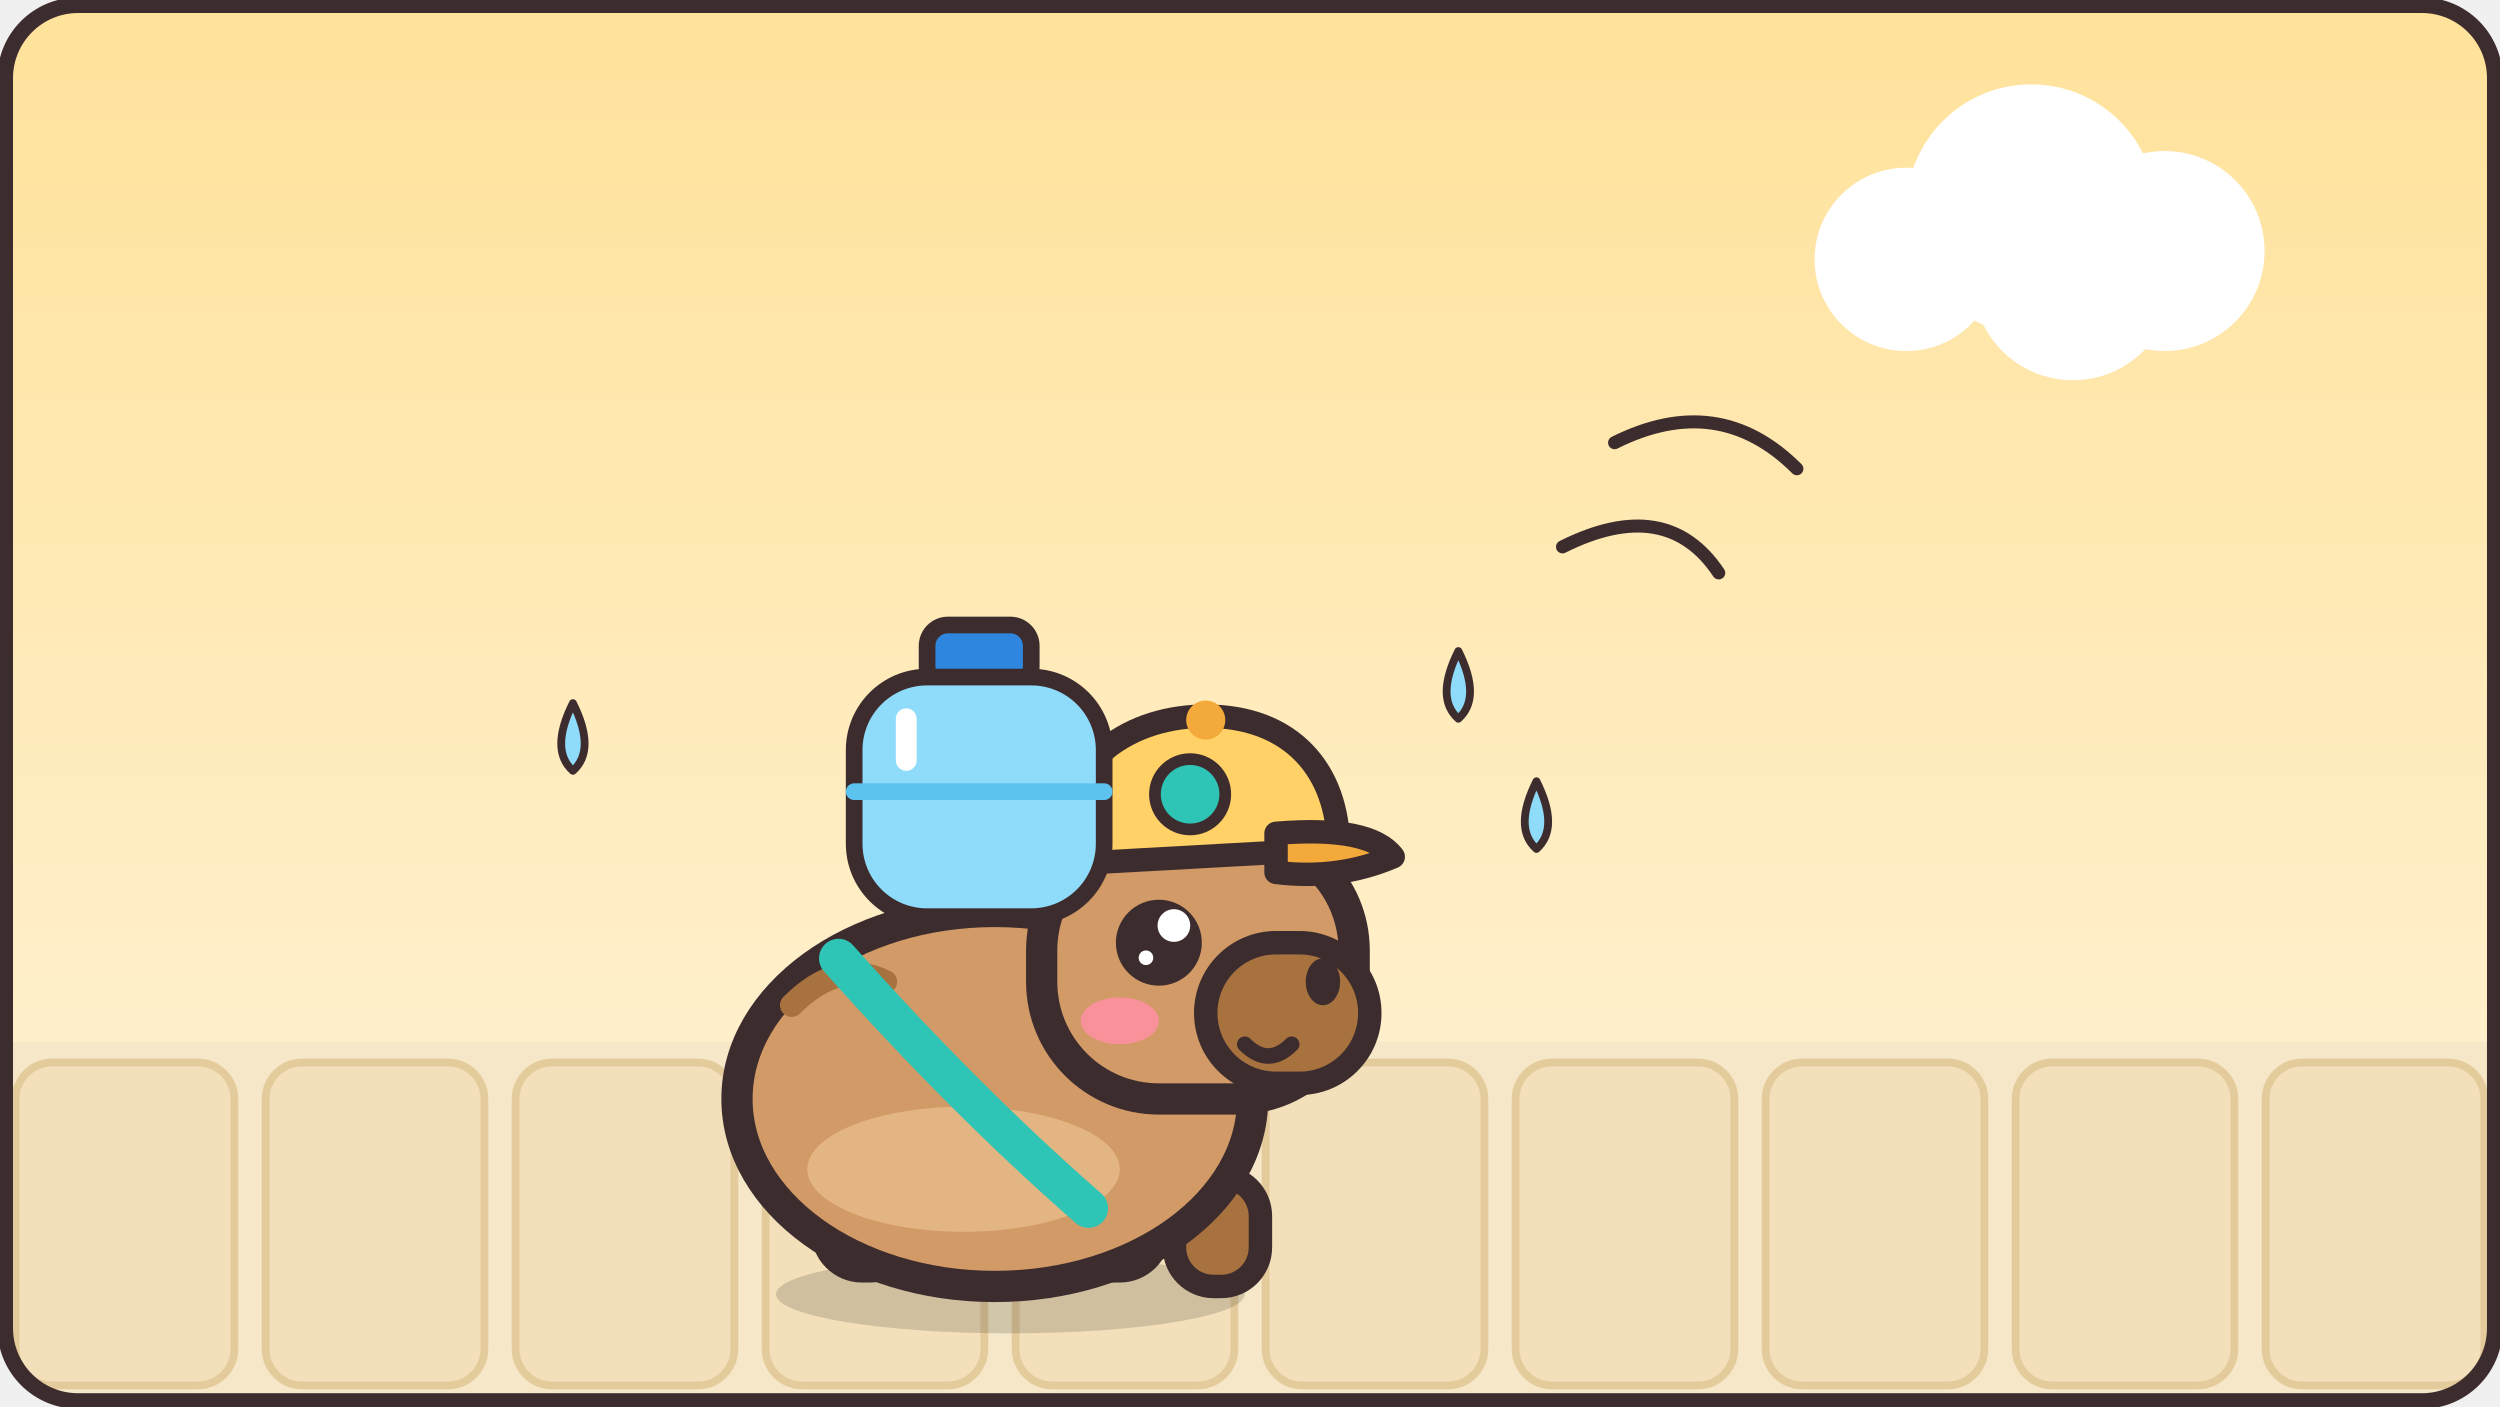
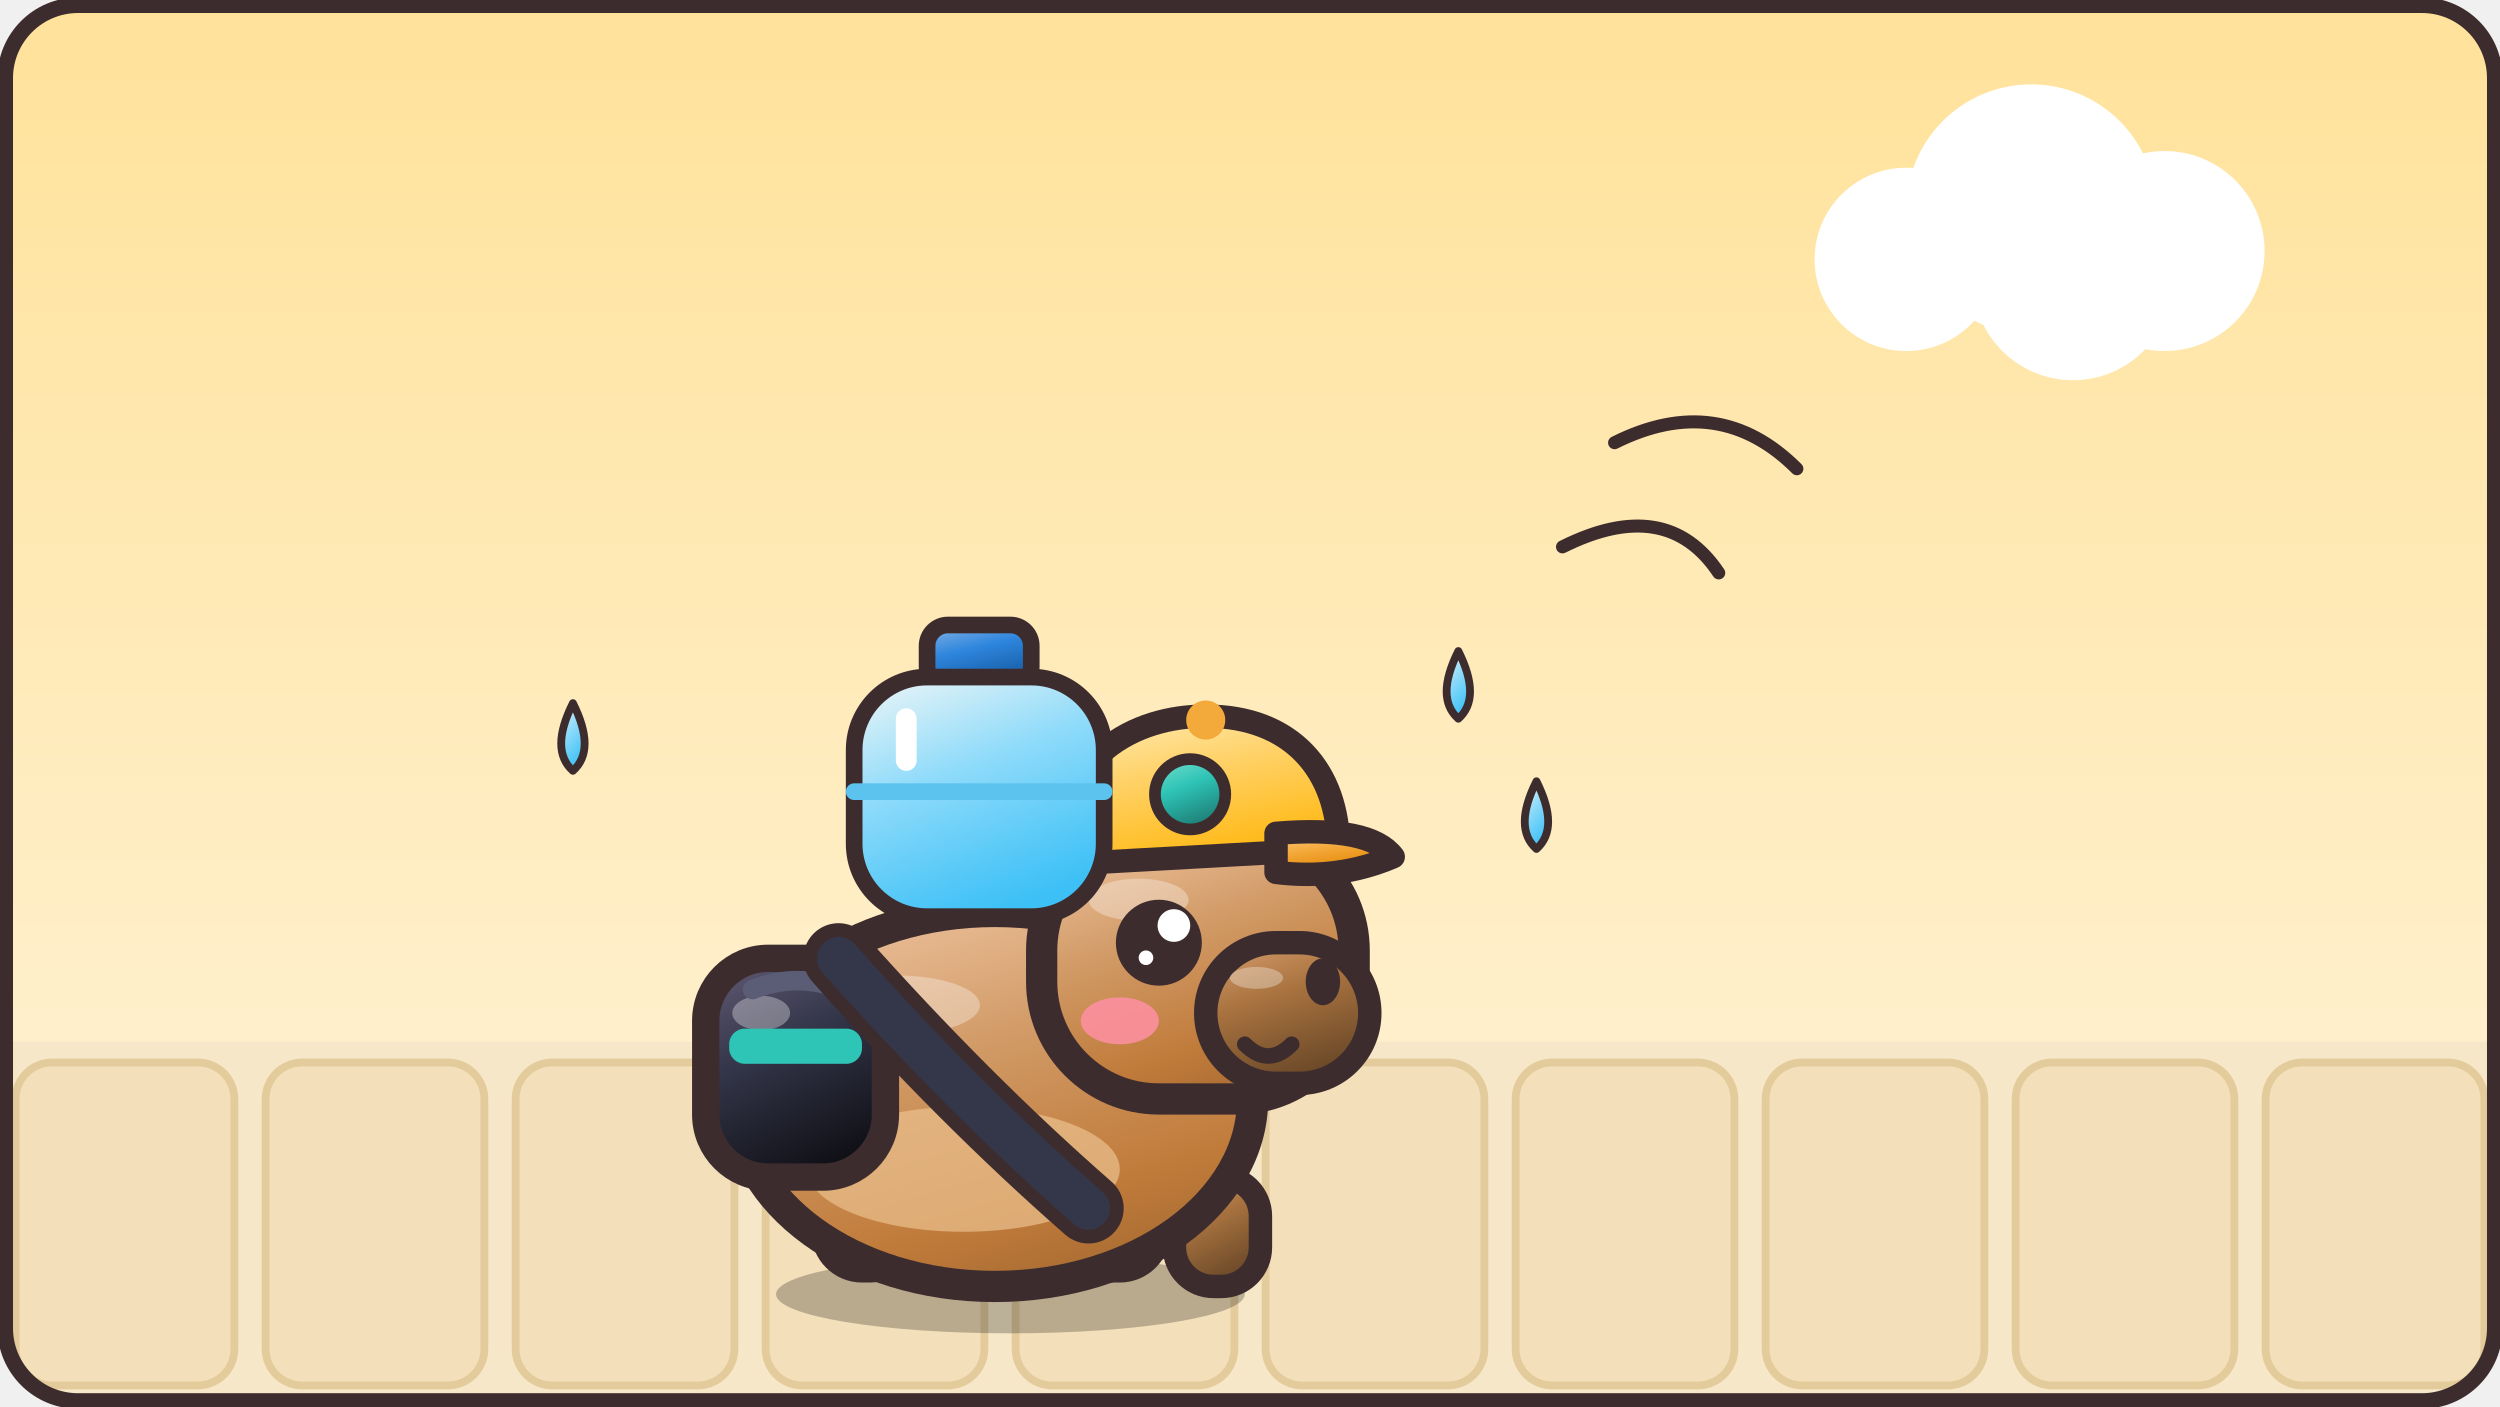
- <svg xmlns="http://www.w3.org/2000/svg" width="960" height="540" viewBox="0 0 960 540">
+ <svg xmlns="http://www.w3.org/2000/svg" data-painted="1" width="960" height="540" viewBox="0 0 960 540">
+   <defs>
+     <linearGradient id="pgA8723F" x1="0.15" y1="0" x2="0.55" y2="1">
+       <stop offset="0" stop-color="#D39B69" />
+       <stop offset="0.42" stop-color="#A8723F" />
+       <stop offset="0.82" stop-color="#7B542E" />
+       <stop offset="1" stop-color="#694727" />
+     </linearGradient>
+     <linearGradient id="pgD19A66" x1="0.15" y1="0" x2="0.55" y2="1">
+       <stop offset="0" stop-color="#EEC39F" />
+       <stop offset="0.42" stop-color="#D19A66" />
+       <stop offset="0.82" stop-color="#C07B3A" />
+       <stop offset="1" stop-color="#AC6E34" />
+     </linearGradient>
+     <linearGradient id="pg34364A" x1="0.15" y1="0" x2="0.55" y2="1">
+       <stop offset="0" stop-color="#605974" />
+       <stop offset="0.42" stop-color="#34364A" />
+       <stop offset="0.82" stop-color="#1B1C26" />
+       <stop offset="1" stop-color="#101117" />
+     </linearGradient>
+     <linearGradient id="pgFFD166" x1="0.15" y1="0" x2="0.55" y2="1">
+       <stop offset="0" stop-color="#FFEAB1" />
+       <stop offset="0.42" stop-color="#FFD166" />
+       <stop offset="0.82" stop-color="#FFBF29" />
+       <stop offset="1" stop-color="#FFB70F" />
+     </linearGradient>
+     <linearGradient id="pgF4A93B" x1="0.15" y1="0" x2="0.55" y2="1">
+       <stop offset="0" stop-color="#FFCB82" />
+       <stop offset="0.42" stop-color="#F4A93B" />
+       <stop offset="0.82" stop-color="#E58D0D" />
+       <stop offset="1" stop-color="#CD7E0B" />
+     </linearGradient>
+     <linearGradient id="pg2EC4B6" x1="0.15" y1="0" x2="0.55" y2="1">
+       <stop offset="0" stop-color="#72DCCB" />
+       <stop offset="0.42" stop-color="#2EC4B6" />
+       <stop offset="0.82" stop-color="#229288" />
+       <stop offset="1" stop-color="#1E7E75" />
+     </linearGradient>
+     <linearGradient id="pg2E86DE" x1="0.15" y1="0" x2="0.55" y2="1">
+       <stop offset="0" stop-color="#7FAFE3" />
+       <stop offset="0.42" stop-color="#2E86DE" />
+       <stop offset="0.82" stop-color="#1C67B3" />
+       <stop offset="1" stop-color="#195B9D" />
+     </linearGradient>
+     <linearGradient id="pg8FDBFA" x1="0.15" y1="0" x2="0.55" y2="1">
+       <stop offset="0" stop-color="#E7F4F7" />
+       <stop offset="0.42" stop-color="#8FDBFA" />
+       <stop offset="0.82" stop-color="#54C8F7" />
+       <stop offset="1" stop-color="#3CC0F6" />
+     </linearGradient>
+   </defs>
  <defs>
    <linearGradient id="sky3" x1="0" y1="0" x2="0" y2="1">
      <stop offset="0" stop-color="#FFE29A" />
      <stop offset="1" stop-color="#FFF4DC" />
    </linearGradient>
    <clipPath id="frame">
      <rect x="2" y="2" width="956" height="536" rx="28" />
    </clipPath>
  </defs>
  <g stroke-linejoin="round" stroke-linecap="round">
    <g clip-path="url(#frame)">
      <rect width="960" height="540" fill="url(#sky3)" />
      <circle cx="732.0" cy="99.6" r="35.2" fill="#FFFFFF" opacity="1.0" />
      <circle cx="780.0" cy="80.4" r="48.0" fill="#FFFFFF" opacity="1.0" />
      <circle cx="831.2" cy="96.4" r="38.4" fill="#FFFFFF" opacity="1.0" />
      <circle cx="796.0" cy="107.6" r="38.4" fill="#FFFFFF" opacity="1.0" />
      <rect x="0" y="400" width="960" height="140" fill="#F6E7C8" />
      <rect x="6" y="408" width="84" height="124" rx="14" fill="#F3E0BA" stroke="#E4CB9C" stroke-width="3" />
      <rect x="102" y="408" width="84" height="124" rx="14" fill="#F3E0BA" stroke="#E4CB9C" stroke-width="3" />
      <rect x="198" y="408" width="84" height="124" rx="14" fill="#F3E0BA" stroke="#E4CB9C" stroke-width="3" />
      <rect x="294" y="408" width="84" height="124" rx="14" fill="#F3E0BA" stroke="#E4CB9C" stroke-width="3" />
      <rect x="390" y="408" width="84" height="124" rx="14" fill="#F3E0BA" stroke="#E4CB9C" stroke-width="3" />
      <rect x="486" y="408" width="84" height="124" rx="14" fill="#F3E0BA" stroke="#E4CB9C" stroke-width="3" />
      <rect x="582" y="408" width="84" height="124" rx="14" fill="#F3E0BA" stroke="#E4CB9C" stroke-width="3" />
      <rect x="678" y="408" width="84" height="124" rx="14" fill="#F3E0BA" stroke="#E4CB9C" stroke-width="3" />
      <rect x="774" y="408" width="84" height="124" rx="14" fill="#F3E0BA" stroke="#E4CB9C" stroke-width="3" />
      <rect x="870" y="408" width="84" height="124" rx="14" fill="#F3E0BA" stroke="#E4CB9C" stroke-width="3" />
      <g transform="translate(250 230) scale(3.0)">
        <g transform="translate(0 0)">
-           <ellipse cx="46" cy="89" rx="30" ry="5" fill="#000" opacity="0.15" />
-           <rect x="22" y="72" width="11" height="14" rx="5" fill="#A8723F" stroke="#3D2C2E" stroke-width="3" />
-           <rect x="36" y="74" width="11" height="14" rx="5" fill="#A8723F" stroke="#3D2C2E" stroke-width="3" />
-           <rect x="54" y="72" width="11" height="14" rx="5" fill="#A8723F" stroke="#3D2C2E" stroke-width="3" />
-           <rect x="67" y="74" width="11" height="14" rx="5" fill="#A8723F" stroke="#3D2C2E" stroke-width="3" />
+           <ellipse cx="46" cy="89" rx="30" ry="5" fill="#000" opacity="0.24" />
+           <rect x="22" y="72" width="11" height="14" rx="5" fill="url(#pgA8723F)" stroke="#3D2C2E" stroke-width="3" />
+           <rect x="36" y="74" width="11" height="14" rx="5" fill="url(#pgA8723F)" stroke="#3D2C2E" stroke-width="3" />
+           <rect x="54" y="72" width="11" height="14" rx="5" fill="url(#pgA8723F)" stroke="#3D2C2E" stroke-width="3" />
+           <rect x="67" y="74" width="11" height="14" rx="5" fill="url(#pgA8723F)" stroke="#3D2C2E" stroke-width="3" />
          <g transform="translate(0 2)">
-             <ellipse cx="44" cy="62" rx="33" ry="24" fill="#D19A66" stroke="#3D2C2E" stroke-width="4" />
+             <ellipse cx="44" cy="62" rx="33" ry="24" fill="url(#pgD19A66)" stroke="#3D2C2E" stroke-width="4" />
+             <ellipse cx="31.5" cy="50.0" rx="10.6" ry="3.8" fill="#FFFFFF" opacity="0.32" />
            <ellipse cx="40" cy="71" rx="20" ry="8" fill="#EBC08F" opacity="0.7" />
            <path d="M18 50 Q24 44 30 47" stroke="#A8723F" stroke-width="3" fill="none" />
-             <path d="M24 44 Q40 62 56 76" stroke="#2EC4B6" stroke-width="5" fill="none" />
-             <circle cx="59" cy="31" r="6" fill="#A8723F" stroke="#3D2C2E" stroke-width="3" />
-             <rect x="50" y="28" width="40" height="34" rx="15" fill="#D19A66" stroke="#3D2C2E" stroke-width="4" />
-             <rect x="71" y="42" width="21" height="18" rx="9" fill="#A8723F" stroke="#3D2C2E" stroke-width="3" />
+             <rect x="7" y="44" width="23" height="28" rx="8" fill="url(#pg34364A)" stroke="#3D2C2E" stroke-width="3.5" />
+             <ellipse cx="14.1" cy="51.0" rx="3.7" ry="2.2" fill="#FFFFFF" opacity="0.32" />
+             <rect x="10" y="53" width="17" height="4.5" rx="2" fill="#2EC4B6" />
+             <path d="M13 48 Q18 46 23 47.5" stroke="#5A5D75" stroke-width="2.5" fill="none" />
+             <path d="M24 44 Q40 62 56 76" stroke="#3D2C2E" stroke-width="9" fill="none" />
+             <path d="M24 44 Q40 62 56 76" stroke="#34364A" stroke-width="5.5" fill="none" />
+             <circle cx="59" cy="31" r="6" fill="url(#pgA8723F)" stroke="#3D2C2E" stroke-width="3" />
+             <rect x="50" y="28" width="40" height="34" rx="15" fill="url(#pgD19A66)" stroke="#3D2C2E" stroke-width="4" />
+             <ellipse cx="62.4" cy="36.5" rx="6.4" ry="2.7" fill="#FFFFFF" opacity="0.32" />
+             <rect x="71" y="42" width="21" height="18" rx="9" fill="url(#pgA8723F)" stroke="#3D2C2E" stroke-width="3" />
+             <ellipse cx="77.5" cy="46.5" rx="3.4" ry="1.4" fill="#FFFFFF" opacity="0.32" />
            <ellipse cx="86" cy="47" rx="2.2" ry="3" fill="#3D2C2E" />
            <path d="M76 55 Q79 58 82 55" stroke="#3D2C2E" stroke-width="2" fill="none" />
            <circle cx="65" cy="42" r="5.5" fill="#3D2C2E" />
            <circle cx="66.925" cy="39.8" r="2.09" fill="#FFFFFF" />
            <circle cx="63.35" cy="43.925" r="0.935" fill="#FFFFFF" />
            <ellipse cx="60" cy="52" rx="5" ry="3" fill="#FF8FA3" opacity="0.85" />
-             <path d="M52 32 C52 18 62 13 71 13 C82 13 88 20 88 30 Z" fill="#FFD166" stroke="#3D2C2E" stroke-width="3" />
-             <path d="M80 28 Q92 27 95 31 Q88 34 80 33 Z" fill="#F4A93B" stroke="#3D2C2E" stroke-width="3" />
-             <circle cx="69" cy="23" r="4.5" fill="#2EC4B6" stroke="#3D2C2E" stroke-width="1.5" />
+             <path d="M52 32 C52 18 62 13 71 13 C82 13 88 20 88 30 Z" fill="url(#pgFFD166)" stroke="#3D2C2E" stroke-width="3" />
+             <path d="M80 28 Q92 27 95 31 Q88 34 80 33 Z" fill="url(#pgF4A93B)" stroke="#3D2C2E" stroke-width="3" />
+             <circle cx="69" cy="23" r="4.5" fill="url(#pg2EC4B6)" stroke="#3D2C2E" stroke-width="1.5" />
            <circle cx="71" cy="13.5" r="2.5" fill="#F4A93B" />
          </g>
        </g>
      </g>
      <g transform="translate(296 236) scale(4)">
-         <rect x="15" y="1" width="10" height="6" rx="2" fill="#2E86DE" stroke="#3D2C2E" stroke-width="1.6" />
-         <rect x="8" y="6" width="24" height="23" rx="7" fill="#8FDBFA" stroke="#3D2C2E" stroke-width="1.6" />
+         <rect x="15" y="1" width="10" height="6" rx="2" fill="url(#pg2E86DE)" stroke="#3D2C2E" stroke-width="1.6" />
+         <rect x="8" y="6" width="24" height="23" rx="7" fill="url(#pg8FDBFA)" stroke="#3D2C2E" stroke-width="1.6" />
        <path d="M8 17 L32 17" stroke="#5CC2EE" stroke-width="1.6" />
        <path d="M13 10 L13 14" stroke="#FFFFFF" stroke-width="2" />
      </g>
-       <path d="M560 250 Q551 268 560 276 Q569 268 560 250 Z" fill="#8FDBFA" stroke="#3D2C2E" stroke-width="3" />
-       <path d="M590 300 Q581 318 590 326 Q599 318 590 300 Z" fill="#8FDBFA" stroke="#3D2C2E" stroke-width="3" />
-       <path d="M220 270 Q211 288 220 296 Q229 288 220 270 Z" fill="#8FDBFA" stroke="#3D2C2E" stroke-width="3" />
+       <path d="M560 250 Q551 268 560 276 Q569 268 560 250 Z" fill="url(#pg8FDBFA)" stroke="#3D2C2E" stroke-width="3" />
+       <path d="M590 300 Q581 318 590 326 Q599 318 590 300 Z" fill="url(#pg8FDBFA)" stroke="#3D2C2E" stroke-width="3" />
+       <path d="M220 270 Q211 288 220 296 Q229 288 220 270 Z" fill="url(#pg8FDBFA)" stroke="#3D2C2E" stroke-width="3" />
      <path d="M600 210 Q640 190 660 220" stroke="#3D2C2E" stroke-width="5" fill="none" />
      <path d="M620 170 Q660 150 690 180" stroke="#3D2C2E" stroke-width="5" fill="none" />
    </g>
    <rect x="2" y="2" width="956" height="536" rx="28" fill="none" stroke="#3D2C2E" stroke-width="6" />
  </g>
</svg>
